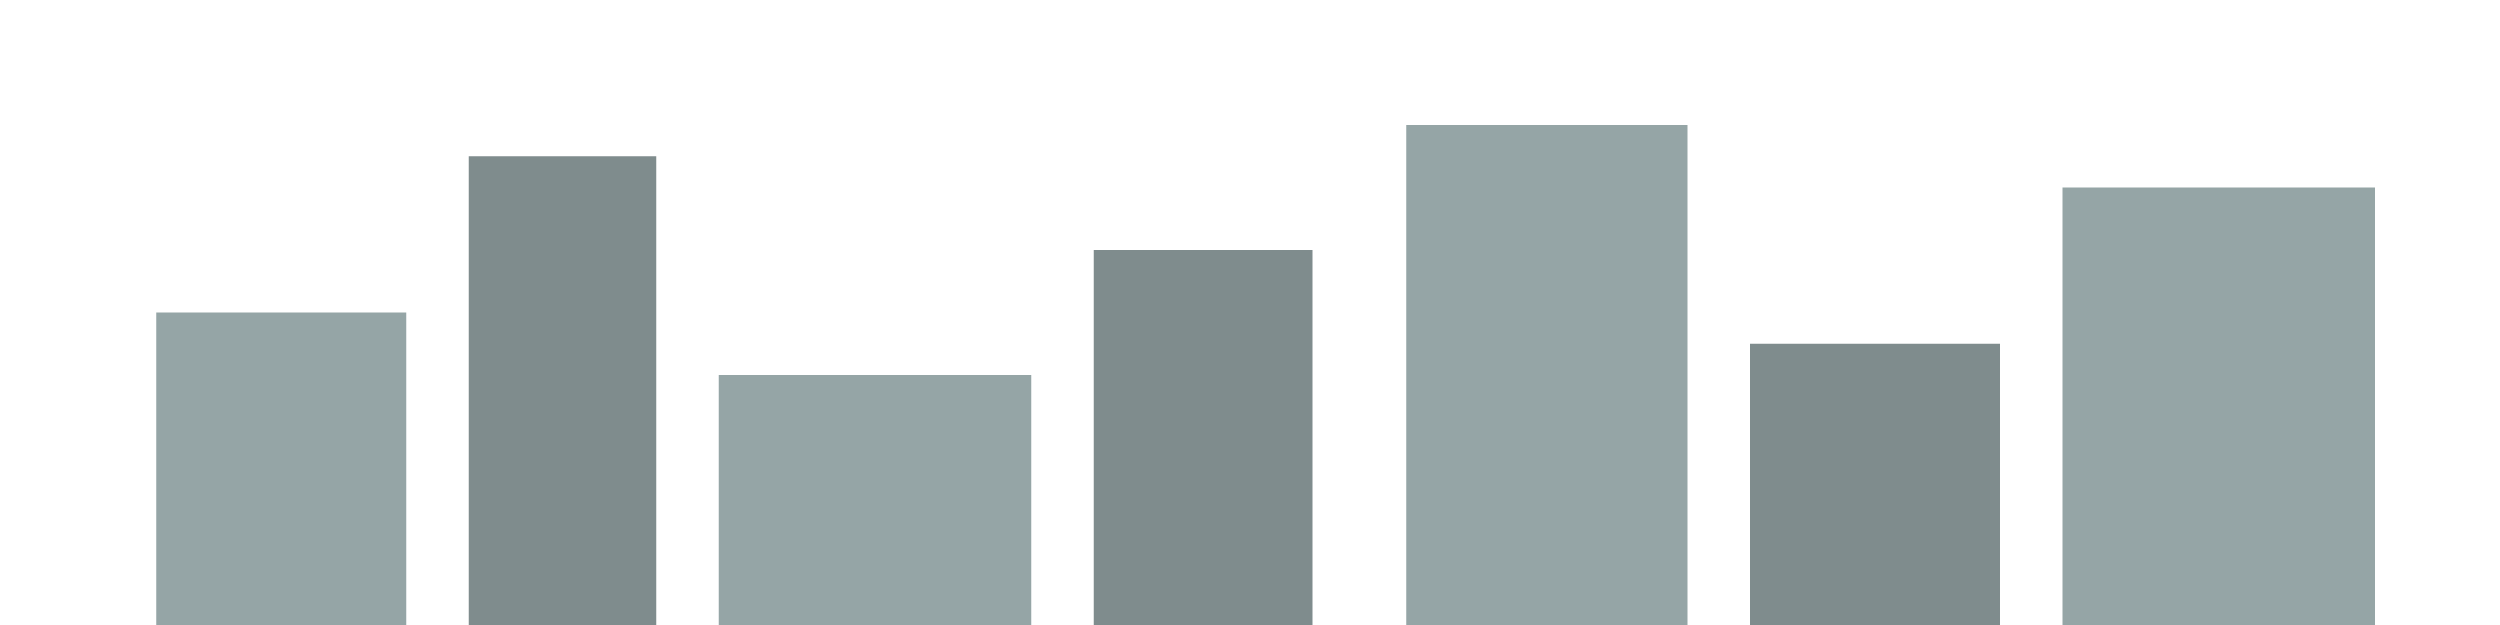
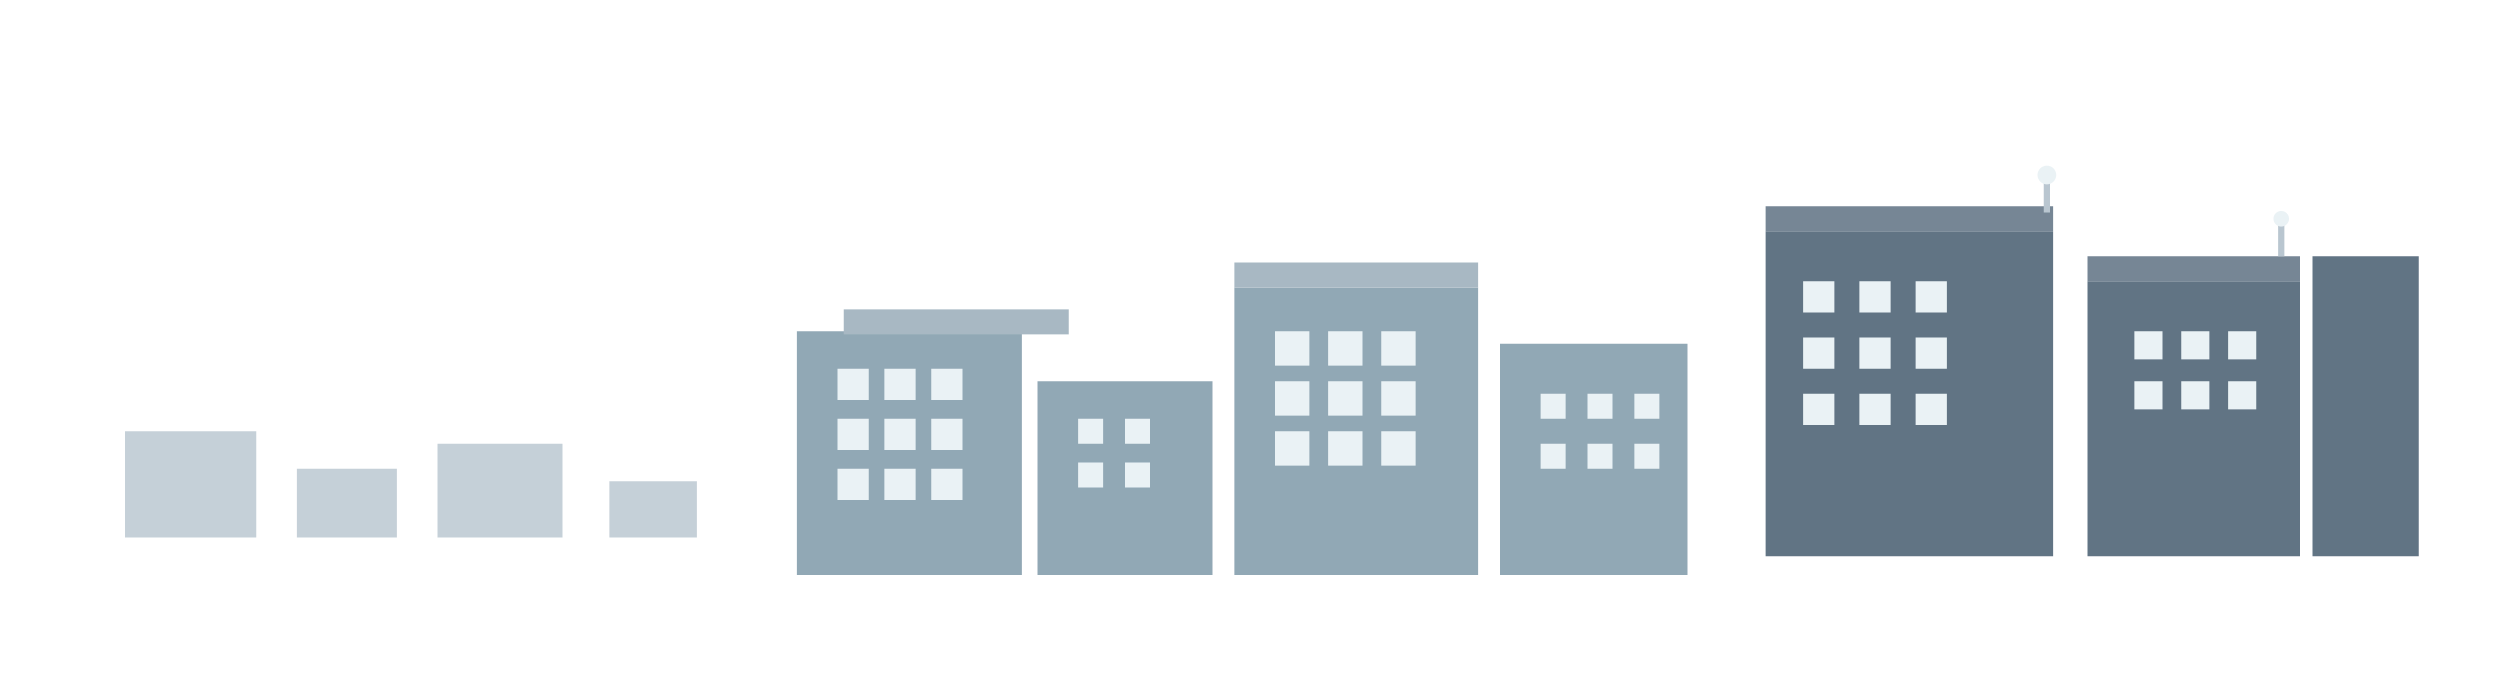
- <svg xmlns="http://www.w3.org/2000/svg" viewBox="0 0 800 200" preserveAspectRatio="none">
-   <rect x="50" y="100" width="80" height="100" fill="#95A5A6" />
-   <rect x="150" y="50" width="60" height="150" fill="#7F8C8D" />
-   <rect x="230" y="120" width="100" height="80" fill="#95A5A6" />
-   <rect x="350" y="80" width="70" height="120" fill="#7F8C8D" />
-   <rect x="450" y="40" width="90" height="160" fill="#95A5A6" />
-   <rect x="560" y="110" width="80" height="90" fill="#7F8C8D" />
-   <rect x="660" y="60" width="100" height="140" fill="#95A5A6" />
+ <svg xmlns="http://www.w3.org/2000/svg" viewBox="0 0 800 220" preserveAspectRatio="none">
+   <g opacity="0.98">
+     <g>
+       <rect x="40" y="138" width="42" height="34" fill="#C4CFD7" />
+       <rect x="95" y="150" width="32" height="22" fill="#C4CFD7" />
+       <rect x="140" y="142" width="40" height="30" fill="#C4CFD7" />
+       <rect x="195" y="154" width="28" height="18" fill="#C4CFD7" />
+     </g>
+     <g>
+       <rect x="255" y="106" width="72" height="78" fill="#8FA6B4" />
+       <rect x="332" y="122" width="56" height="62" fill="#8FA6B4" />
+       <rect x="395" y="92" width="78" height="92" fill="#8FA6B4" />
+       <rect x="480" y="110" width="60" height="74" fill="#8FA6B4" />
+       <rect x="270" y="99" width="72" height="8" fill="#A6B7C2" />
+       <rect x="395" y="84" width="78" height="8" fill="#A6B7C2" />
+       <g fill="#EAF2F5">
+         <rect x="268" y="118" width="10" height="10" />
+         <rect x="283" y="118" width="10" height="10" />
+         <rect x="298" y="118" width="10" height="10" />
+         <rect x="268" y="134" width="10" height="10" />
+         <rect x="283" y="134" width="10" height="10" />
+         <rect x="298" y="134" width="10" height="10" />
+         <rect x="268" y="150" width="10" height="10" />
+         <rect x="283" y="150" width="10" height="10" />
+         <rect x="298" y="150" width="10" height="10" />
+         <rect x="345" y="134" width="8" height="8" />
+         <rect x="360" y="134" width="8" height="8" />
+         <rect x="345" y="148" width="8" height="8" />
+         <rect x="360" y="148" width="8" height="8" />
+         <rect x="408" y="106" width="11" height="11" />
+         <rect x="425" y="106" width="11" height="11" />
+         <rect x="442" y="106" width="11" height="11" />
+         <rect x="408" y="122" width="11" height="11" />
+         <rect x="425" y="122" width="11" height="11" />
+         <rect x="442" y="122" width="11" height="11" />
+         <rect x="408" y="138" width="11" height="11" />
+         <rect x="425" y="138" width="11" height="11" />
+         <rect x="442" y="138" width="11" height="11" />
+         <rect x="493" y="126" width="8" height="8" />
+         <rect x="508" y="126" width="8" height="8" />
+         <rect x="523" y="126" width="8" height="8" />
+         <rect x="493" y="142" width="8" height="8" />
+         <rect x="508" y="142" width="8" height="8" />
+         <rect x="523" y="142" width="8" height="8" />
+       </g>
+     </g>
+     <g>
+       <rect x="565" y="74" width="92" height="104" fill="#5E7182" />
+       <rect x="668" y="90" width="68" height="88" fill="#5E7182" />
+       <rect x="740" y="82" width="34" height="96" fill="#5E7182" />
+       <rect x="565" y="66" width="92" height="8" fill="#738493" />
+       <rect x="668" y="82" width="68" height="8" fill="#738493" />
+       <g fill="#EAF2F5">
+         <rect x="577" y="90" width="10" height="10" />
+         <rect x="595" y="90" width="10" height="10" />
+         <rect x="613" y="90" width="10" height="10" />
+         <rect x="577" y="108" width="10" height="10" />
+         <rect x="595" y="108" width="10" height="10" />
+         <rect x="613" y="108" width="10" height="10" />
+         <rect x="577" y="126" width="10" height="10" />
+         <rect x="595" y="126" width="10" height="10" />
+         <rect x="613" y="126" width="10" height="10" />
+         <rect x="683" y="106" width="9" height="9" />
+         <rect x="698" y="106" width="9" height="9" />
+         <rect x="713" y="106" width="9" height="9" />
+         <rect x="683" y="122" width="9" height="9" />
+         <rect x="698" y="122" width="9" height="9" />
+         <rect x="713" y="122" width="9" height="9" />
+       </g>
+       <line x1="655" y1="68" x2="655" y2="58" stroke="#B8C5CF" stroke-width="2" />
+       <circle cx="655" cy="56" r="3" fill="#EAF2F5" />
+       <line x1="730" y1="82" x2="730" y2="72" stroke="#B8C5CF" stroke-width="2" />
+       <circle cx="730" cy="70" r="2.5" fill="#EAF2F5" />
+     </g>
+   </g>
</svg>
